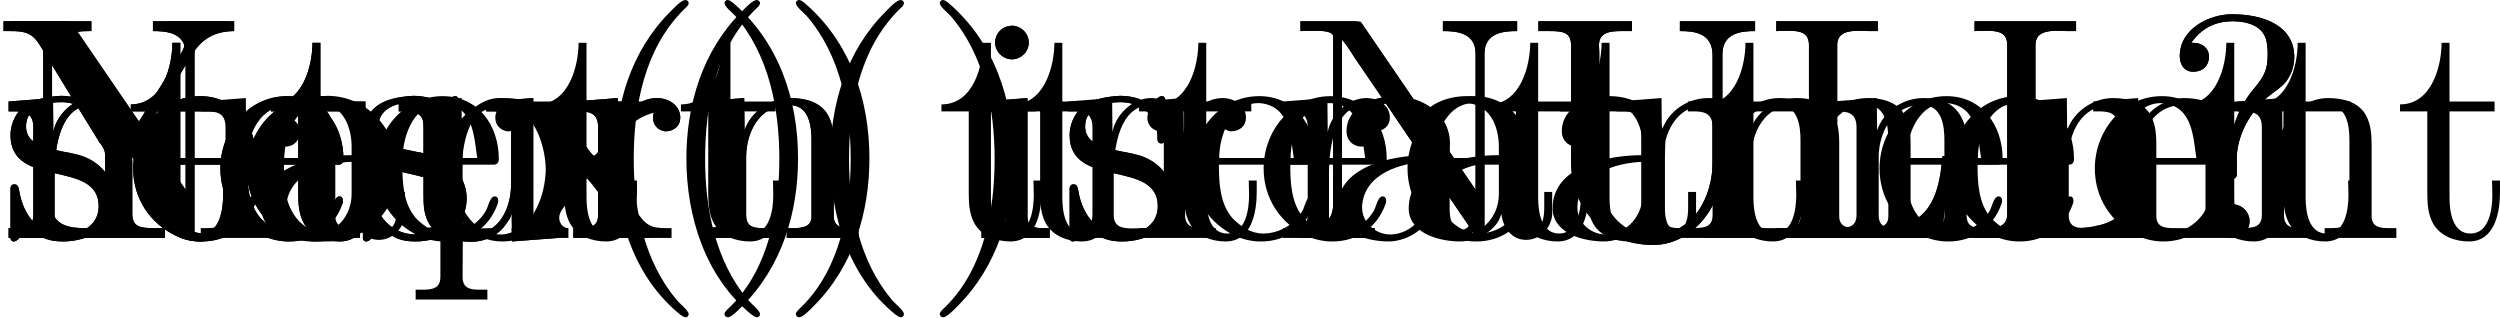
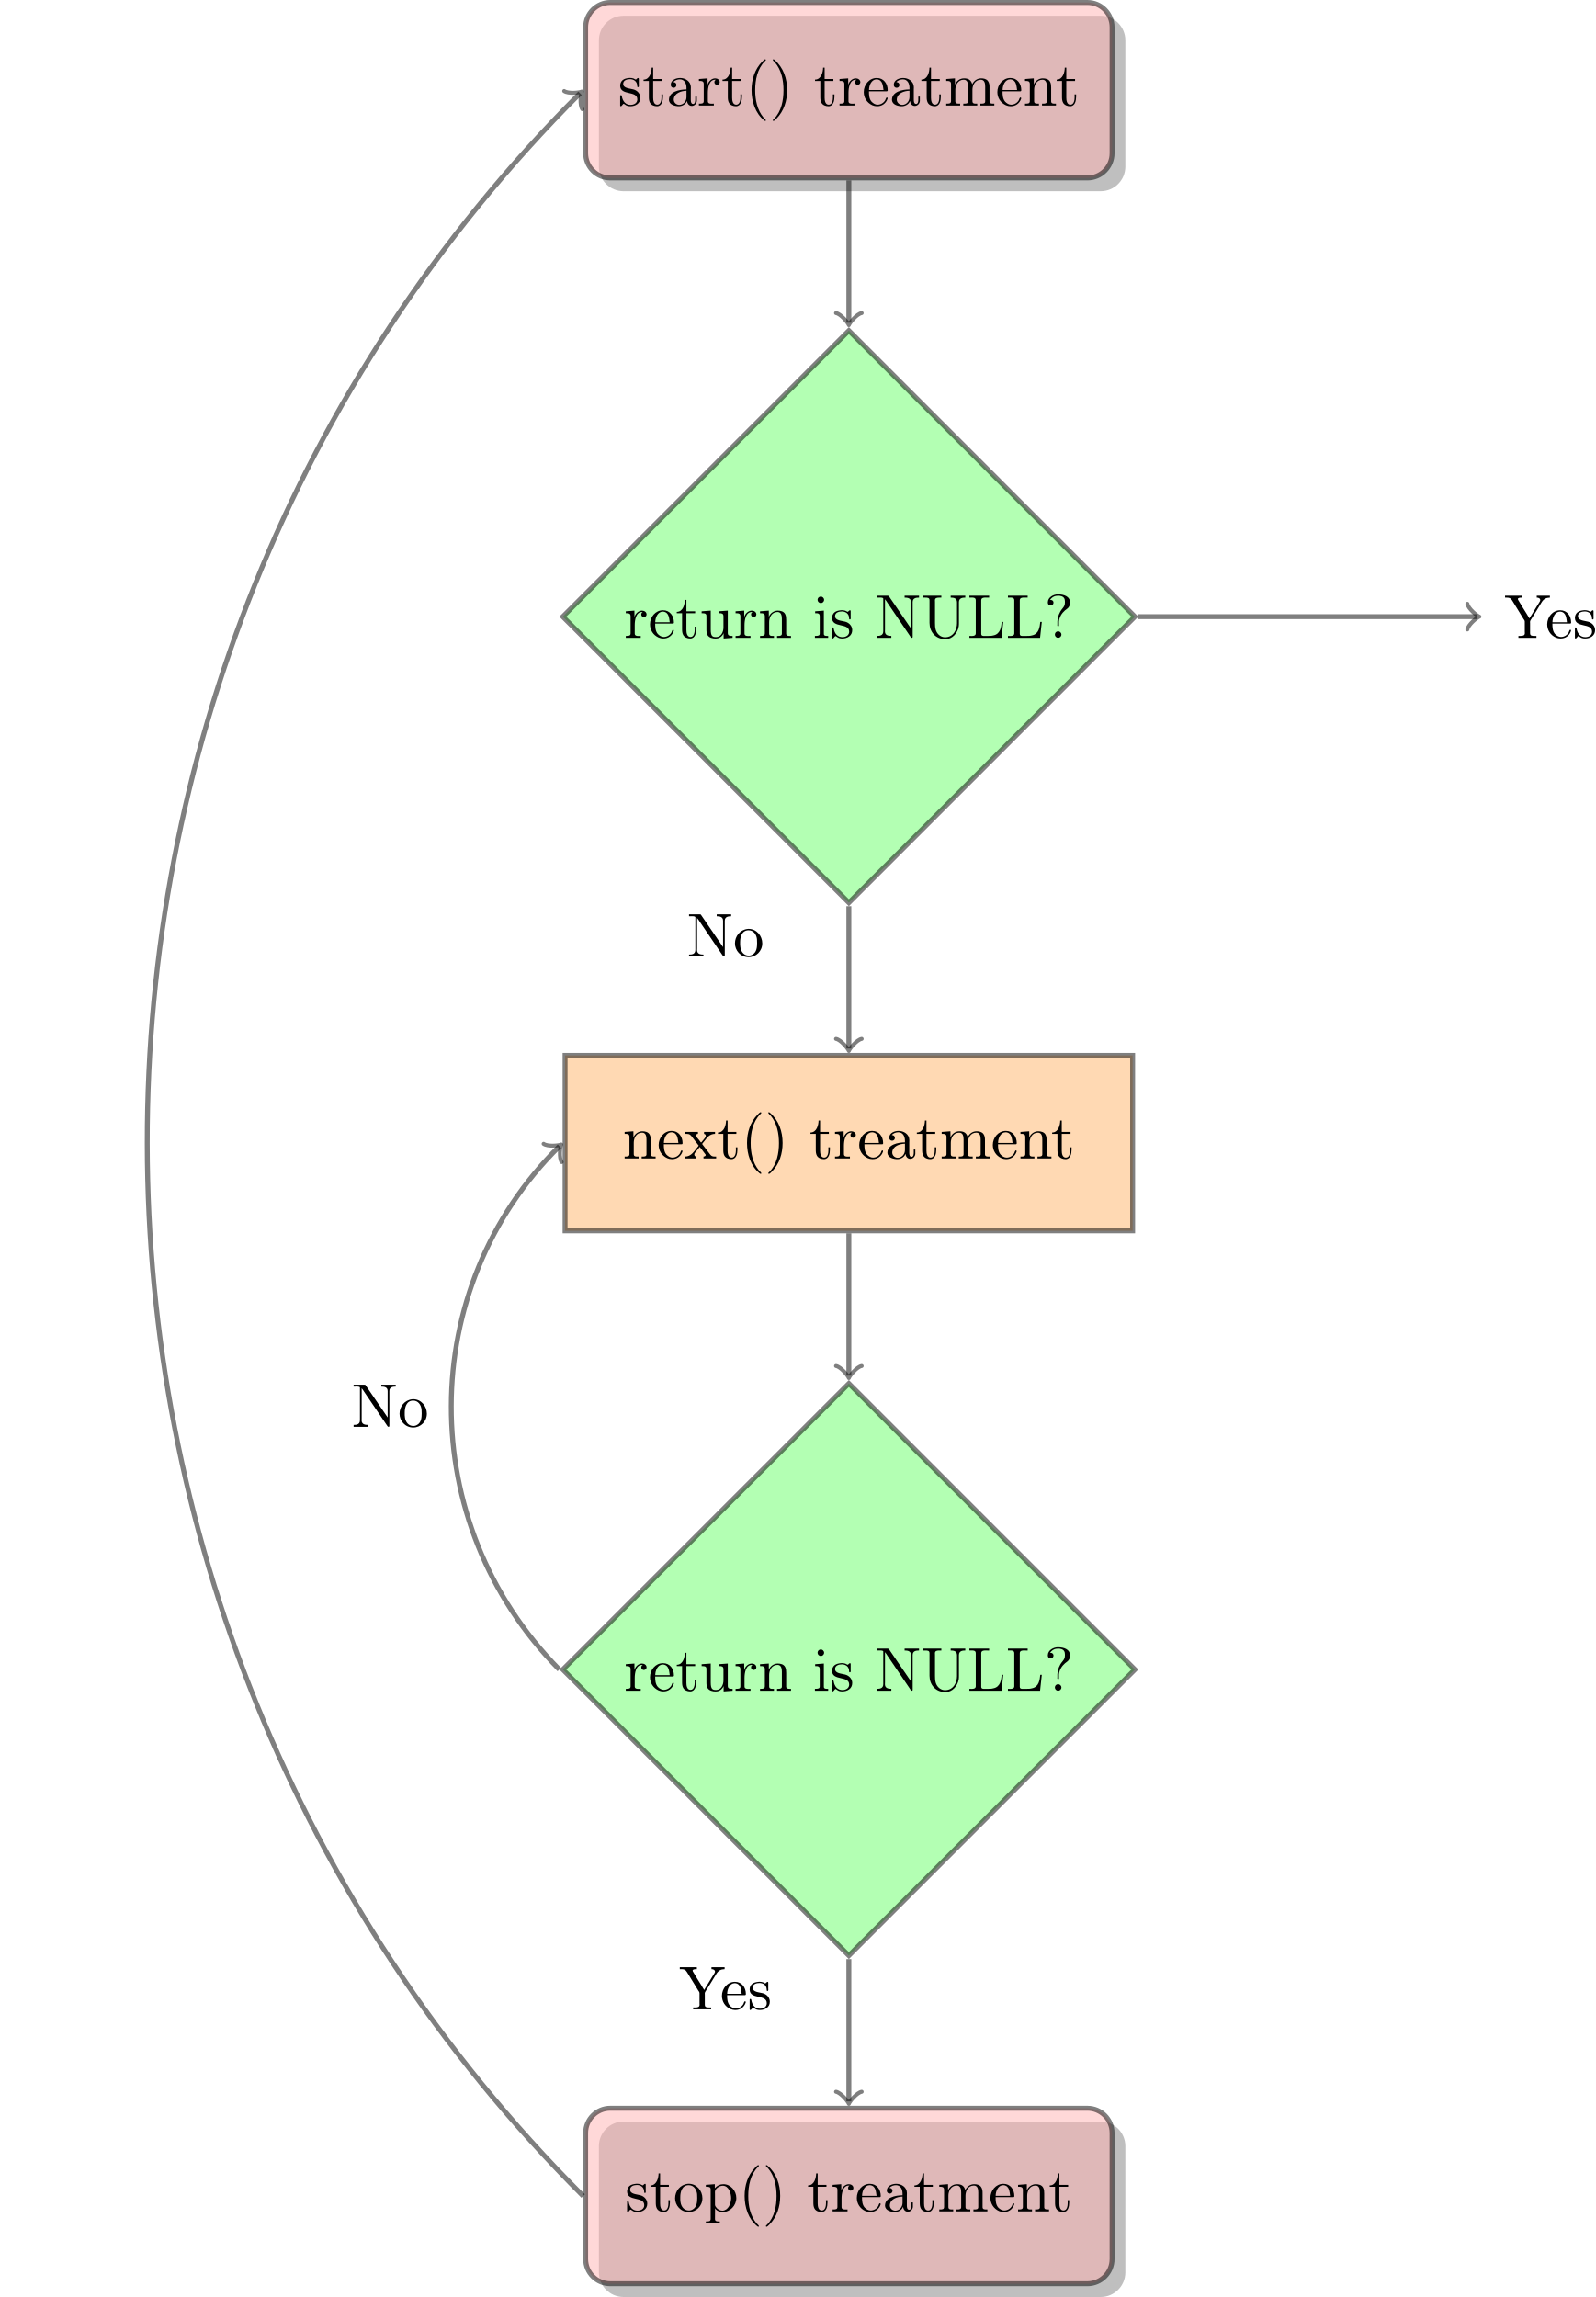
- <svg xmlns="http://www.w3.org/2000/svg" xmlns:xlink="http://www.w3.org/1999/xlink" version="1.1" width="109.898pt" height="13.948pt" viewBox="191.962 131.365 109.898 13.948">
+ <svg xmlns="http://www.w3.org/2000/svg" xmlns:xlink="http://www.w3.org/1999/xlink" version="1.1" width="360.722pt" height="519.471pt" viewBox="-.001 121.439 360.722 519.471">
  <defs>
    <path id="g10-40" d="M3.158-7.472C3.019-7.422 2.839-7.223 2.72-7.103C1.494-5.878 .996-4.184 .996-2.501C.996-.697 1.584 1.225 3.049 2.401C3.098 2.431 3.158 2.481 3.218 2.481S3.308 2.421 3.308 2.381C3.308 2.271 3.039 2.062 2.929 1.933C1.903 .707 1.584-.927 1.584-2.491C1.584-4.134 1.913-5.938 3.148-7.173C3.208-7.233 3.308-7.303 3.308-7.382C3.308-7.442 3.258-7.482 3.198-7.482C3.188-7.482 3.168-7.472 3.158-7.472Z" />
    <path id="g10-41" d="M.618-7.472C.578-7.452 .558-7.422 .558-7.392C.558-7.273 .787-7.103 .897-6.984C1.963-5.748 2.281-4.065 2.281-2.491C2.281-.887 1.953 .936 .757 2.132C.687 2.202 .558 2.301 .558 2.381C.558 2.431 .608 2.481 .667 2.481H.677C.797 2.461 .996 2.252 1.116 2.132C2.371 .877 2.869-.817 2.869-2.511C2.869-4.344 2.271-6.167 .817-7.402C.767-7.432 .717-7.482 .658-7.482C.648-7.482 .638-7.482 .618-7.472Z" />
    <path id="g10-63" d="M.907-6.137C1.235-6.605 1.674-6.814 2.212-6.814C2.57-6.814 3.029-6.725 3.208-6.366C3.288-6.217 3.298-6.037 3.308-5.868V-5.748C3.308-5.33 3.218-5.101 2.889-4.712C2.411-4.154 2.142-3.427 2.092-2.7V-2.202C2.092-2.162 2.082-2.102 2.082-2.052C2.082-1.963 2.102-1.883 2.202-1.873H2.252C2.301-1.893 2.331-1.933 2.341-1.983V-2.64C2.411-3.357 2.78-3.975 3.318-4.443C3.507-4.603 3.726-4.722 3.885-4.922C4.055-5.141 4.144-5.42 4.144-5.689C4.144-6.645 3.238-7.034 2.182-7.034C1.484-7.034 .548-6.585 .548-5.719C.548-5.499 .658-5.23 .966-5.23C1.285-5.23 1.465-5.43 1.465-5.699C1.465-5.978 1.245-6.137 .976-6.137H.907ZM2.132-1.056C1.883-1.026 1.684-.807 1.684-.538C1.684-.249 1.933-.01 2.212-.01C2.481-.01 2.74-.229 2.74-.538C2.74-.827 2.491-1.066 2.212-1.066C2.182-1.066 2.162-1.056 2.132-1.056Z" />
    <path id="g10-76" d="M.329-6.814V-6.506C.458-6.506 .588-6.516 .707-6.516C1.066-6.516 1.355-6.466 1.355-6.067V-.747C1.355-.369 1.026-.309 .687-.309C.558-.309 .438-.319 .329-.319V-.01H5.519L5.798-2.58H5.549C5.469-1.773 5.34-.618 4.194-.399C3.905-.319 3.616-.319 3.328-.319H2.59C2.391-.339 2.242-.389 2.242-.658V-6.067C2.242-6.466 2.6-6.516 2.929-6.516C3.039-6.516 3.138-6.506 3.228-6.506H3.517V-6.814H.329Z" />
    <path id="g10-78" d="M.329-6.814V-6.506C.468-6.506 .628-6.516 .787-6.516C1.086-6.516 1.355-6.486 1.355-6.336V-1.066C1.355-.369 .777-.319 .329-.319V-.01H2.66V-.319C2.232-.319 1.624-.379 1.624-1.046C1.624-1.136 1.634-1.235 1.634-1.315V-6.237C1.793-6.057 1.923-5.838 2.052-5.639C3.278-3.856 4.473-2.052 5.699-.269C5.768-.169 5.838-.01 5.978-.01C6.077-.01 6.107-.08 6.107-.169V-5.788C6.107-6.456 6.705-6.506 7.133-6.506V-6.814H4.802V-6.506C5.23-6.506 5.828-6.456 5.828-5.798V-1.524L2.222-6.795L2.042-6.814H.329Z" />
    <path id="g10-85" d="M.329-6.814V-6.506H.677C1.106-6.506 1.355-6.466 1.355-6.057V-2.411C1.355-1.036 2.281 .209 3.935 .209C5.061 .209 5.918-.807 6.077-1.863C6.107-2.062 6.107-2.271 6.107-2.471V-5.768C6.107-6.456 6.705-6.506 7.133-6.506V-6.814H4.772V-6.506C5.21-6.506 5.798-6.456 5.798-5.748V-2.371C5.798-1.375 5.25-.1 3.856-.1C3.138-.1 2.56-.638 2.361-1.305C2.252-1.674 2.242-2.052 2.242-2.431V-5.828C2.242-5.898 2.232-5.988 2.232-6.067C2.232-6.466 2.58-6.506 2.939-6.506H3.268V-6.814H.329Z" />
    <path id="g10-89" d="M.11-6.814V-6.506H.329C.787-6.506 1.016-6.446 1.255-6.057L1.524-5.619C2.042-4.762 2.56-3.915 3.088-3.068C3.168-2.949 3.298-2.8 3.298-2.64V-1.006C3.298-.936 3.308-.857 3.308-.767C3.308-.359 2.959-.319 2.58-.319H2.271V-.01H5.181V-.319H4.872C4.423-.319 4.154-.339 4.154-.777V-2.391C4.154-2.451 4.144-2.511 4.144-2.58C4.144-2.77 4.274-2.909 4.364-3.068C4.912-3.935 5.469-4.822 5.998-5.719C6.346-6.306 6.775-6.496 7.352-6.506V-6.814H5.23V-6.506C5.489-6.506 5.798-6.416 5.798-6.077C5.768-5.928 5.689-5.808 5.609-5.689L5.36-5.29C5.071-4.822 4.782-4.344 4.493-3.875L4.214-3.427C4.164-3.337 4.095-3.248 4.055-3.148H4.045C4.005-3.248 3.945-3.328 3.885-3.417L3.587-3.915C3.158-4.623 2.69-5.31 2.291-6.027C2.252-6.097 2.182-6.177 2.182-6.267V-6.296C2.232-6.496 2.57-6.506 2.809-6.506H2.869V-6.814H.11Z" />
    <path id="g10-97" d="M1.116-3.796C1.365-4.105 1.803-4.244 2.172-4.244C2.909-4.244 3.238-3.577 3.238-2.869V-2.61C2.092-2.61 .408-2.252 .408-.946V-.867C.488-.1 1.455 .1 2.022 .1C2.531 .1 3.178-.239 3.308-.747H3.318C3.377-.319 3.646 .05 4.095 .05C4.503 .05 4.862-.279 4.912-.727V-1.455H4.663V-.946C4.663-.677 4.613-.269 4.304-.269C3.985-.269 3.935-.658 3.935-.927V-2.59C3.935-2.72 3.945-2.839 3.945-2.969C3.945-3.935 3.039-4.463 2.212-4.463C1.584-4.463 .697-4.154 .697-3.357C.697-3.068 .907-2.879 1.166-2.879C1.445-2.879 1.614-3.098 1.614-3.337C1.614-3.626 1.385-3.796 1.116-3.796ZM3.238-2.401V-1.395C3.238-.707 2.76-.159 2.112-.12H2.072C1.604-.12 1.186-.488 1.186-.966V-1.016C1.255-2.022 2.381-2.371 3.238-2.401Z" />
    <path id="g10-101" d="M1.116-2.311H3.985C4.095-2.311 4.144-2.381 4.144-2.491C4.144-3.547 3.497-4.463 2.381-4.463C1.156-4.463 .279-3.377 .279-2.192C.279-1.275 .787-.458 1.664-.06C1.893 .04 2.162 .1 2.411 .1H2.441C3.208 .1 3.846-.329 4.115-1.096C4.125-1.126 4.125-1.166 4.125-1.196C4.125-1.265 4.085-1.315 4.015-1.315C3.866-1.315 3.806-.986 3.746-.877C3.497-.438 3.019-.149 2.501-.149C2.132-.149 1.813-.359 1.544-.628C1.146-1.086 1.116-1.733 1.116-2.311ZM1.126-2.521C1.126-3.288 1.534-4.244 2.351-4.244H2.401C3.377-4.154 3.367-3.118 3.467-2.521H1.126Z" />
    <path id="g10-105" d="M.369-4.294V-3.985H.558C.847-3.985 1.106-3.945 1.106-3.487V-.727C1.106-.379 .927-.319 .329-.319V-.01H2.471V-.319H2.271C2.012-.319 1.773-.349 1.773-.667V-4.403L.369-4.294ZM1.205-6.665C.956-6.635 .757-6.416 .757-6.147C.757-5.858 1.006-5.619 1.285-5.619C1.554-5.619 1.813-5.838 1.813-6.147C1.813-6.436 1.564-6.675 1.285-6.675C1.255-6.675 1.235-6.665 1.205-6.665Z" />
    <path id="g10-109" d="M.319-4.294V-3.985H.468C.797-3.985 1.096-3.955 1.096-3.487V-.737C1.096-.329 .817-.319 .379-.319H.319V-.01H2.57V-.319H2.311C2.032-.319 1.793-.359 1.793-.727V-2.55C1.793-3.278 2.192-4.184 3.148-4.184C3.786-4.184 3.856-3.527 3.856-3.068V-.697C3.856-.339 3.557-.319 3.228-.319H3.078V-.01H5.33V-.319H5.071C4.792-.319 4.553-.359 4.553-.727V-2.55C4.553-3.278 4.951-4.184 5.908-4.184C6.545-4.184 6.615-3.527 6.615-3.068V-.697C6.615-.339 6.316-.319 5.988-.319H5.838V-.01H8.09V-.319H7.88C7.582-.319 7.313-.349 7.313-.697V-2.949C7.313-3.318 7.293-3.646 7.054-3.985C6.795-4.314 6.366-4.403 5.968-4.403C5.32-4.403 4.792-4.025 4.523-3.447C4.334-4.154 3.885-4.403 3.198-4.403C2.56-4.403 1.953-4.005 1.743-3.387L1.733-4.403L.319-4.294Z" />
    <path id="g10-110" d="M.319-4.294V-3.985H.468C.797-3.985 1.096-3.955 1.096-3.487V-.737C1.096-.329 .817-.319 .379-.319H.319V-.01H2.57V-.319H2.311C2.032-.319 1.793-.359 1.793-.727V-2.55C1.793-3.268 2.162-4.184 3.148-4.184C3.786-4.184 3.846-3.497 3.846-3.068V-.687C3.846-.349 3.557-.319 3.248-.319H3.068V-.01H5.32V-.319H5.071C4.802-.319 4.543-.359 4.543-.697V-2.879C4.543-3.208 4.533-3.547 4.374-3.846C4.144-4.284 3.636-4.403 3.178-4.403C2.57-4.403 1.943-3.985 1.743-3.387L1.733-4.403L.319-4.294Z" />
    <path id="g10-111" d="M2.341-4.463C1.086-4.334 .279-3.278 .279-2.122C.279-.996 1.166 .1 2.491 .1C3.686 .1 4.692-.877 4.692-2.132C4.692-3.318 3.796-4.473 2.471-4.473C2.431-4.473 2.381-4.463 2.341-4.463ZM1.116-1.893V-2.331C1.116-3.088 1.355-4.244 2.481-4.244C3.288-4.244 3.746-3.567 3.836-2.809C3.856-2.59 3.856-2.381 3.856-2.162C3.856-1.514 3.786-.707 3.148-.339C2.949-.209 2.73-.149 2.501-.149C1.773-.149 1.265-.717 1.156-1.494C1.136-1.624 1.136-1.763 1.116-1.893Z" />
    <path id="g10-112" d="M.269-4.294V-3.985H.458C.757-3.985 1.046-3.955 1.046-3.557V1.215C1.046 1.574 .787 1.614 .498 1.614H.269V1.923H2.521V1.614H2.281C1.983 1.614 1.743 1.574 1.743 1.215L1.753-.508C1.983-.1 2.54 .1 2.969 .1C4.204 .1 5.191-.956 5.191-2.162C5.191-3.357 4.264-4.403 3.098-4.403C2.55-4.403 2.072-4.164 1.714-3.756V-4.403L.269-4.294ZM4.344-1.983C4.294-1.255 3.905-.209 2.999-.12H2.939C2.511-.12 2.122-.359 1.883-.717C1.803-.827 1.743-.927 1.743-1.066V-2.74C1.743-2.869 1.733-2.999 1.733-3.128C1.733-3.656 2.411-4.154 2.999-4.154C4.005-4.154 4.354-2.849 4.354-2.142C4.354-2.092 4.354-2.032 4.344-1.983Z" />
    <path id="g10-114" d="M.269-4.294V-3.985H.418C.747-3.985 1.046-3.955 1.046-3.487V-.737C1.046-.329 .767-.319 .329-.319H.269V-.01H2.68V-.319C2.56-.319 2.421-.309 2.301-.309C1.983-.309 1.714-.359 1.714-.727V-2.052C1.714-2.899 1.913-4.184 2.889-4.184C2.929-4.184 2.959-4.184 2.999-4.174V-4.164C2.849-4.105 2.77-3.945 2.77-3.786C2.77-3.557 2.919-3.397 3.148-3.357C3.437-3.357 3.626-3.537 3.626-3.786C3.626-4.184 3.248-4.403 2.889-4.403C2.301-4.403 1.773-3.875 1.674-3.337L1.664-4.403L.269-4.294Z" />
    <path id="g10-115" d="M1.753-4.463C1.385-4.423 .996-4.354 .707-4.105C.468-3.895 .329-3.557 .329-3.238C.329-1.534 3.098-2.501 3.098-1.006C3.098-.399 2.55-.12 2.002-.12C1.245-.12 .737-.658 .598-1.514C.578-1.604 .568-1.694 .448-1.694C.369-1.694 .329-1.634 .329-1.564V.01C.339 .06 .369 .09 .418 .1H.438C.598 .1 .757-.269 .877-.299H.887C.966-.299 1.235-.05 1.445 .02C1.614 .08 1.793 .1 1.973 .1C2.8 .1 3.587-.339 3.587-1.255C3.587-1.913 3.108-2.451 2.451-2.62C1.833-2.79 .817-2.79 .817-3.517C.817-4.125 1.484-4.274 1.923-4.274C2.411-4.274 3.088-4.005 3.088-3.148C3.088-3.059 3.098-2.979 3.208-2.979C3.308-2.979 3.347-3.059 3.347-3.158C3.347-3.208 3.337-3.258 3.337-3.298V-4.324C3.337-4.384 3.308-4.463 3.228-4.463C3.068-4.463 2.969-4.214 2.859-4.214H2.849C2.77-4.214 2.61-4.344 2.491-4.384C2.311-4.443 2.112-4.473 1.923-4.473C1.863-4.473 1.813-4.463 1.753-4.463Z" />
    <path id="g10-116" d="M1.484-6.137C1.484-5.45 1.196-4.204 .179-4.204V-3.985H1.036V-1.415C1.036-1.086 1.056-.757 1.215-.468C1.435-.07 1.903 .1 2.341 .1C3.158 .1 3.318-.817 3.318-1.445V-1.813H3.068C3.068-1.664 3.078-1.514 3.078-1.355C3.078-.917 2.979-.149 2.391-.149C1.823-.149 1.733-.837 1.733-1.285V-3.985H3.148V-4.294H1.733V-6.137H1.484Z" />
    <path id="g10-117" d="M.319-4.294V-3.985H.458C.737-3.985 1.026-3.965 1.086-3.666C1.096-3.557 1.096-3.457 1.096-3.347V-1.365C1.096-1.036 1.106-.727 1.285-.438C1.554-.01 2.122 .11 2.59 .11C3.039 .11 3.447-.09 3.696-.458C3.766-.558 3.836-.658 3.866-.777L3.875 .1L5.32-.01V-.319H5.171C4.842-.319 4.543-.349 4.543-.797V-4.403L3.068-4.294V-3.985H3.218C3.547-3.985 3.846-3.955 3.846-3.487V-1.684C3.846-.946 3.467-.13 2.64-.13C2.082-.13 1.793-.269 1.793-1.325V-4.403L.319-4.294Z" />
    <path id="g10-120" d="M.169-4.294V-3.985H.369C.887-3.985 1.026-3.776 1.255-3.487L2.192-2.262C2.232-2.222 2.311-2.142 2.311-2.082C2.301-2.032 2.222-1.953 2.192-1.913C1.594-1.225 1.156-.319 .12-.319V-.01H1.903V-.319C1.714-.319 1.614-.498 1.614-.638C1.614-.837 1.763-.976 1.883-1.126S2.122-1.435 2.252-1.584C2.331-1.684 2.421-1.773 2.481-1.883C2.73-1.614 2.939-1.295 3.158-1.006L3.347-.757C3.387-.707 3.457-.638 3.457-.568C3.457-.408 3.238-.319 3.098-.319V-.01H5.141V-.319H4.961C4.792-.319 4.603-.329 4.453-.408C4.274-.498 4.154-.687 4.035-.837C3.706-1.275 3.357-1.714 3.029-2.152L2.939-2.271C2.919-2.291 2.899-2.321 2.889-2.351C2.889-2.411 2.959-2.471 2.989-2.511L3.298-2.889C3.477-3.108 3.636-3.347 3.846-3.547C4.154-3.826 4.543-3.985 4.961-3.985V-4.294H3.188V-3.985C3.387-3.935 3.467-3.836 3.467-3.676C3.467-3.387 3.148-3.128 2.979-2.899C2.909-2.809 2.76-2.6 2.71-2.6C2.65-2.6 2.511-2.829 2.421-2.939C2.202-3.218 1.853-3.577 1.853-3.746C1.853-3.895 2.072-3.975 2.202-3.985V-4.294H.169Z" />
  </defs>
  <g id="page1" transform="matrix(1.4 0 0 1.4 0 0)">
-     <use x="137.116" y="101.314" xlink:href="#g10-115" />
-     <use x="141.044" y="101.314" xlink:href="#g10-116" />
-     <use x="144.918" y="101.314" xlink:href="#g10-97" />
-     <use x="149.898" y="101.314" xlink:href="#g10-114" />
-     <use x="153.799" y="101.314" xlink:href="#g10-116" />
-     <use x="157.672" y="101.314" xlink:href="#g10-40" />
-     <use x="161.546" y="101.314" xlink:href="#g10-41" />
-     <use x="168.739" y="101.314" xlink:href="#g10-116" />
-     <use x="172.613" y="101.314" xlink:href="#g10-114" />
-     <use x="176.514" y="101.314" xlink:href="#g10-101" />
-     <use x="180.941" y="101.314" xlink:href="#g10-97" />
-     <use x="185.921" y="101.314" xlink:href="#g10-116" />
-     <use x="189.794" y="101.314" xlink:href="#g10-109" />
-     <use x="198.094" y="101.314" xlink:href="#g10-101" />
-     <use x="202.521" y="101.314" xlink:href="#g10-110" />
-     <use x="207.778" y="101.314" xlink:href="#g10-116" />
-     <use x="137.116" y="101.314" xlink:href="#g10-114" />
-     <use x="141.017" y="101.314" xlink:href="#g10-101" />
-     <use x="145.443" y="101.314" xlink:href="#g10-116" />
-     <use x="149.317" y="101.314" xlink:href="#g10-117" />
-     <use x="154.85" y="101.314" xlink:href="#g10-114" />
-     <use x="158.751" y="101.314" xlink:href="#g10-110" />
-     <use x="167.605" y="101.314" xlink:href="#g10-105" />
-     <use x="170.372" y="101.314" xlink:href="#g10-115" />
-     <use x="177.62" y="101.314" xlink:href="#g10-78" />
-     <use x="185.091" y="101.314" xlink:href="#g10-85" />
-     <use x="192.561" y="101.314" xlink:href="#g10-76" />
-     <use x="198.786" y="101.314" xlink:href="#g10-76" />
-     <use x="205.011" y="101.314" xlink:href="#g10-63" />
-     <use x="137.116" y="101.314" xlink:href="#g10-89" />
-     <use x="143.756" y="101.314" xlink:href="#g10-101" />
-     <use x="148.182" y="101.314" xlink:href="#g10-115" />
-     <use x="143.101" y="101.314" xlink:href="#g10-110" />
-     <use x="148.634" y="101.314" xlink:href="#g10-101" />
-     <use x="153.061" y="101.314" xlink:href="#g10-120" />
-     <use x="158.318" y="101.314" xlink:href="#g10-116" />
-     <use x="162.191" y="101.314" xlink:href="#g10-40" />
-     <use x="166.065" y="101.314" xlink:href="#g10-41" />
-     <use x="173.258" y="101.314" xlink:href="#g10-116" />
-     <use x="177.131" y="101.314" xlink:href="#g10-114" />
-     <use x="181.032" y="101.314" xlink:href="#g10-101" />
-     <use x="185.459" y="101.314" xlink:href="#g10-97" />
-     <use x="190.439" y="101.314" xlink:href="#g10-116" />
-     <use x="194.313" y="101.314" xlink:href="#g10-109" />
-     <use x="202.613" y="101.314" xlink:href="#g10-101" />
-     <use x="207.04" y="101.314" xlink:href="#g10-110" />
-     <use x="212.296" y="101.314" xlink:href="#g10-116" />
-     <use x="137.116" y="101.314" xlink:href="#g10-114" />
-     <use x="141.017" y="101.314" xlink:href="#g10-101" />
-     <use x="145.443" y="101.314" xlink:href="#g10-116" />
-     <use x="149.317" y="101.314" xlink:href="#g10-117" />
-     <use x="154.85" y="101.314" xlink:href="#g10-114" />
-     <use x="158.751" y="101.314" xlink:href="#g10-110" />
-     <use x="167.605" y="101.314" xlink:href="#g10-105" />
-     <use x="170.372" y="101.314" xlink:href="#g10-115" />
-     <use x="177.62" y="101.314" xlink:href="#g10-78" />
-     <use x="185.091" y="101.314" xlink:href="#g10-85" />
-     <use x="192.561" y="101.314" xlink:href="#g10-76" />
-     <use x="198.786" y="101.314" xlink:href="#g10-76" />
-     <use x="205.011" y="101.314" xlink:href="#g10-63" />
-     <use x="137.116" y="101.314" xlink:href="#g10-115" />
-     <use x="141.044" y="101.314" xlink:href="#g10-116" />
-     <use x="144.918" y="101.314" xlink:href="#g10-111" />
-     <use x="149.898" y="101.314" xlink:href="#g10-112" />
-     <use x="155.431" y="101.314" xlink:href="#g10-40" />
-     <use x="159.305" y="101.314" xlink:href="#g10-41" />
-     <use x="166.498" y="101.314" xlink:href="#g10-116" />
-     <use x="170.372" y="101.314" xlink:href="#g10-114" />
-     <use x="174.273" y="101.314" xlink:href="#g10-101" />
-     <use x="178.699" y="101.314" xlink:href="#g10-97" />
-     <use x="183.68" y="101.314" xlink:href="#g10-116" />
-     <use x="187.553" y="101.314" xlink:href="#g10-109" />
-     <use x="195.853" y="101.314" xlink:href="#g10-101" />
-     <use x="200.28" y="101.314" xlink:href="#g10-110" />
-     <use x="205.537" y="101.314" xlink:href="#g10-116" />
-     <use x="137.116" y="101.314" xlink:href="#g10-78" />
-     <use x="144.586" y="101.314" xlink:href="#g10-111" />
-     <use x="137.116" y="101.314" xlink:href="#g10-78" />
-     <use x="144.586" y="101.314" xlink:href="#g10-111" />
-     <use x="137.116" y="101.314" xlink:href="#g10-89" />
-     <use x="143.756" y="101.314" xlink:href="#g10-101" />
-     <use x="148.182" y="101.314" xlink:href="#g10-115" />
+     <path d="M177.797 89.285H100.726C98.523 89.285 96.738 91.07 96.738 93.269V113.648C96.738 115.847 98.523 117.633 100.726 117.633H177.797C179.996 117.633 181.781 115.847 181.781 113.648V93.269C181.781 91.07 179.996 89.285 177.797 89.285Z" fill="#808080" fill-opacity=".5" />
+     <path d="M175.652 87.141H98.582C96.379 87.141 94.598 88.926 94.598 91.125V111.504C94.598 113.703 96.379 115.488 98.582 115.488H175.652C177.852 115.488 179.637 113.703 179.637 111.504V91.125C179.637 88.926 177.852 87.141 175.652 87.141Z" fill="#ffb3b3" fill-opacity=".5" />
+     <path d="M175.652 87.141H98.582C96.379 87.141 94.598 88.926 94.598 91.125V111.504C94.598 113.703 96.379 115.488 98.582 115.488H175.652C177.852 115.488 179.637 113.703 179.637 111.504V91.125C179.637 88.926 177.852 87.141 175.652 87.141Z" stroke="#000" fill="none" stroke-width=".797" stroke-miterlimit="10" stroke-opacity=".5" />
+     <g transform="matrix(1 0 0 1 -37.2683 2.49)">
+       <use x="137.116" y="101.314" xlink:href="#g10-115" />
+       <use x="141.044" y="101.314" xlink:href="#g10-116" />
+       <use x="144.918" y="101.314" xlink:href="#g10-97" />
+       <use x="149.898" y="101.314" xlink:href="#g10-114" />
+       <use x="153.799" y="101.314" xlink:href="#g10-116" />
+       <use x="157.672" y="101.314" xlink:href="#g10-40" />
+       <use x="161.546" y="101.314" xlink:href="#g10-41" />
+       <use x="168.739" y="101.314" xlink:href="#g10-116" />
+       <use x="172.613" y="101.314" xlink:href="#g10-114" />
+       <use x="176.514" y="101.314" xlink:href="#g10-101" />
+       <use x="180.941" y="101.314" xlink:href="#g10-97" />
+       <use x="185.921" y="101.314" xlink:href="#g10-116" />
+       <use x="189.794" y="101.314" xlink:href="#g10-109" />
+       <use x="198.094" y="101.314" xlink:href="#g10-101" />
+       <use x="202.521" y="101.314" xlink:href="#g10-110" />
+       <use x="207.778" y="101.314" xlink:href="#g10-116" />
+     </g>
+     <path d="M183.32 186.356L137.117 140.148L90.91 186.356L137.117 232.559Z" fill="#b3ffb3" />
+     <path d="M183.32 186.356L137.117 140.148L90.91 186.356L137.117 232.559Z" stroke="#000" fill="none" stroke-width=".797" stroke-miterlimit="10" stroke-opacity=".5" />
+     <g transform="matrix(1 0 0 1 -36.3 88.471)">
+       <use x="137.116" y="101.314" xlink:href="#g10-114" />
+       <use x="141.017" y="101.314" xlink:href="#g10-101" />
+       <use x="145.443" y="101.314" xlink:href="#g10-116" />
+       <use x="149.317" y="101.314" xlink:href="#g10-117" />
+       <use x="154.85" y="101.314" xlink:href="#g10-114" />
+       <use x="158.751" y="101.314" xlink:href="#g10-110" />
+       <use x="167.605" y="101.314" xlink:href="#g10-105" />
+       <use x="170.372" y="101.314" xlink:href="#g10-115" />
+       <use x="177.62" y="101.314" xlink:href="#g10-78" />
+       <use x="185.091" y="101.314" xlink:href="#g10-85" />
+       <use x="192.561" y="101.314" xlink:href="#g10-76" />
+       <use x="198.786" y="101.314" xlink:href="#g10-76" />
+       <use x="205.011" y="101.314" xlink:href="#g10-63" />
+     </g>
+     <g transform="matrix(1 0 0 1 105.889 88.471)">
+       <use x="137.116" y="101.314" xlink:href="#g10-89" />
+       <use x="143.756" y="101.314" xlink:href="#g10-101" />
+       <use x="148.182" y="101.314" xlink:href="#g10-115" />
+     </g>
+     <path d="M91.277 285.566H182.957V257.223H91.277Z" fill="#ffd9b3" />
+     <path d="M91.277 285.566H182.957V257.223H91.277Z" stroke="#000" fill="none" stroke-width=".797" stroke-miterlimit="10" stroke-opacity=".5" />
+     <g transform="matrix(1 0 0 1 -42.5202 172.571)">
+       <use x="143.101" y="101.314" xlink:href="#g10-110" />
+       <use x="148.634" y="101.314" xlink:href="#g10-101" />
+       <use x="153.061" y="101.314" xlink:href="#g10-120" />
+       <use x="158.318" y="101.314" xlink:href="#g10-116" />
+       <use x="162.191" y="101.314" xlink:href="#g10-40" />
+       <use x="166.065" y="101.314" xlink:href="#g10-41" />
+       <use x="173.258" y="101.314" xlink:href="#g10-116" />
+       <use x="177.131" y="101.314" xlink:href="#g10-114" />
+       <use x="181.032" y="101.314" xlink:href="#g10-101" />
+       <use x="185.459" y="101.314" xlink:href="#g10-97" />
+       <use x="190.439" y="101.314" xlink:href="#g10-116" />
+       <use x="194.313" y="101.314" xlink:href="#g10-109" />
+       <use x="202.613" y="101.314" xlink:href="#g10-101" />
+       <use x="207.04" y="101.314" xlink:href="#g10-110" />
+       <use x="212.296" y="101.314" xlink:href="#g10-116" />
+     </g>
+     <path d="M183.32 356.434L137.117 310.23L90.91 356.434L137.117 402.641Z" fill="#b3ffb3" />
+     <path d="M183.32 356.434L137.117 310.23L90.91 356.434L137.117 402.641Z" stroke="#000" fill="none" stroke-width=".797" stroke-miterlimit="10" stroke-opacity=".5" />
+     <g transform="matrix(1 0 0 1 -36.3 258.552)">
+       <use x="137.116" y="101.314" xlink:href="#g10-114" />
+       <use x="141.017" y="101.314" xlink:href="#g10-101" />
+       <use x="145.443" y="101.314" xlink:href="#g10-116" />
+       <use x="149.317" y="101.314" xlink:href="#g10-117" />
+       <use x="154.85" y="101.314" xlink:href="#g10-114" />
+       <use x="158.751" y="101.314" xlink:href="#g10-110" />
+       <use x="167.605" y="101.314" xlink:href="#g10-105" />
+       <use x="170.372" y="101.314" xlink:href="#g10-115" />
+       <use x="177.62" y="101.314" xlink:href="#g10-78" />
+       <use x="185.091" y="101.314" xlink:href="#g10-85" />
+       <use x="192.561" y="101.314" xlink:href="#g10-76" />
+       <use x="198.786" y="101.314" xlink:href="#g10-76" />
+       <use x="205.011" y="101.314" xlink:href="#g10-63" />
+     </g>
+     <path d="M177.797 429.445H100.726C98.523 429.445 96.738 431.23 96.738 433.433V453.808C96.738 456.008 98.523 457.793 100.726 457.793H177.797C179.996 457.793 181.781 456.008 181.781 453.808V433.433C181.781 431.23 179.996 429.445 177.797 429.445Z" fill="#808080" fill-opacity=".5" />
+     <path d="M175.652 427.301H98.582C96.379 427.301 94.598 429.086 94.598 431.289V451.664C94.598 453.863 96.379 455.648 98.582 455.648H175.652C177.852 455.648 179.637 453.863 179.637 451.664V431.289C179.637 429.086 177.852 427.301 175.652 427.301Z" fill="#ffb3b3" fill-opacity=".5" />
+     <path d="M175.652 427.301H98.582C96.379 427.301 94.598 429.086 94.598 431.289V451.664C94.598 453.863 96.379 455.648 98.582 455.648H175.652C177.852 455.648 179.637 453.863 179.637 451.664V431.289C179.637 429.086 177.852 427.301 175.652 427.301Z" stroke="#000" fill="none" stroke-width=".797" stroke-miterlimit="10" stroke-opacity=".5" />
+     <g transform="matrix(1 0 0 1 -36.148 342.652)">
+       <use x="137.116" y="101.314" xlink:href="#g10-115" />
+       <use x="141.044" y="101.314" xlink:href="#g10-116" />
+       <use x="144.918" y="101.314" xlink:href="#g10-111" />
+       <use x="149.898" y="101.314" xlink:href="#g10-112" />
+       <use x="155.431" y="101.314" xlink:href="#g10-40" />
+       <use x="159.305" y="101.314" xlink:href="#g10-41" />
+       <use x="166.498" y="101.314" xlink:href="#g10-116" />
+       <use x="170.372" y="101.314" xlink:href="#g10-114" />
+       <use x="174.273" y="101.314" xlink:href="#g10-101" />
+       <use x="178.699" y="101.314" xlink:href="#g10-97" />
+       <use x="183.68" y="101.314" xlink:href="#g10-116" />
+       <use x="187.553" y="101.314" xlink:href="#g10-109" />
+       <use x="195.853" y="101.314" xlink:href="#g10-101" />
+       <use x="200.28" y="101.314" xlink:href="#g10-110" />
+       <use x="205.537" y="101.314" xlink:href="#g10-116" />
+     </g>
+     <path d="M137.117 115.887V138.875" stroke="#000" fill="none" stroke-width=".797" stroke-miterlimit="10" stroke-opacity=".5" />
+     <path d="M139.188 137.32C138.41 137.449 137.246 138.875 137.117 139.262C136.988 138.875 135.82 137.449 135.043 137.32" stroke="#000" fill="none" stroke-width=".638" stroke-miterlimit="10" stroke-linecap="round" stroke-linejoin="round" stroke-opacity=".5" />
+     <path d="M183.887 186.356H238.578" stroke="#000" fill="none" stroke-width=".797" stroke-miterlimit="10" stroke-opacity=".5" />
+     <path d="M237.028 184.281C237.157 185.058 238.578 186.226 238.969 186.355C238.578 186.484 237.157 187.648 237.028 188.425" stroke="#000" fill="none" stroke-width=".638" stroke-miterlimit="10" stroke-linecap="round" stroke-linejoin="round" stroke-opacity=".5" />
+     <path d="M137.117 233.129V256.117" stroke="#000" fill="none" stroke-width=".797" stroke-miterlimit="10" stroke-opacity=".5" />
+     <path d="M139.188 254.563C138.41 254.692 137.246 256.118 137.117 256.504C136.988 256.118 135.82 254.692 135.043 254.563" stroke="#000" fill="none" stroke-width=".638" stroke-miterlimit="10" stroke-linecap="round" stroke-linejoin="round" stroke-opacity=".5" />
+     <g transform="matrix(1 0 0 1 -26.146 139.943)">
+       <use x="137.116" y="101.314" xlink:href="#g10-78" />
+       <use x="144.586" y="101.314" xlink:href="#g10-111" />
+     </g>
+     <path d="M137.117 285.969V308.953" stroke="#000" fill="none" stroke-width=".797" stroke-miterlimit="10" stroke-opacity=".5" />
+     <path d="M139.188 307.402C138.41 307.531 137.246 308.953 137.117 309.344C136.988 308.953 135.82 307.531 135.043 307.402" stroke="#000" fill="none" stroke-width=".638" stroke-miterlimit="10" stroke-linecap="round" stroke-linejoin="round" stroke-opacity=".5" />
+     <path d="M90.348 356.434C66.953 332.75 67.191 294.789 90.375 271.891" stroke="#000" fill="none" stroke-width=".797" stroke-miterlimit="10" stroke-opacity=".5" />
+     <path d="M87.813 271.508C88.449 271.973 90.285 271.801 90.652 271.617C90.465 271.984 90.27 273.813 90.723 274.457" stroke="#000" fill="none" stroke-width=".638" stroke-miterlimit="10" stroke-linecap="round" stroke-linejoin="round" stroke-opacity=".5" />
+     <g transform="matrix(1 0 0 1 -80.3273 215.922)">
+       <use x="137.116" y="101.314" xlink:href="#g10-78" />
+       <use x="144.586" y="101.314" xlink:href="#g10-111" />
+     </g>
+     <path d="M137.117 403.207V426.195" stroke="#000" fill="none" stroke-width=".797" stroke-miterlimit="10" stroke-opacity=".5" />
+     <path d="M139.188 424.641C138.41 424.774 137.246 426.196 137.117 426.586C136.988 426.196 135.82 424.774 135.043 424.641" stroke="#000" fill="none" stroke-width=".638" stroke-miterlimit="10" stroke-linecap="round" stroke-linejoin="round" stroke-opacity=".5" />
+     <g transform="matrix(1 0 0 1 -27.419 310.024)">
+       <use x="137.116" y="101.314" xlink:href="#g10-89" />
+       <use x="143.756" y="101.314" xlink:href="#g10-101" />
+       <use x="148.182" y="101.314" xlink:href="#g10-115" />
+     </g>
+     <path d="M94.199 441.477C.398 347.676 .398 195.113 93.695 101.812" stroke="#000" fill="none" stroke-width=".797" stroke-miterlimit="10" stroke-opacity=".5" />
+     <path d="M91.133 101.449C91.773 101.906 93.605 101.722 93.973 101.539C93.789 101.906 93.605 103.738 94.063 104.379" stroke="#000" fill="none" stroke-width=".638" stroke-miterlimit="10" stroke-linecap="round" stroke-linejoin="round" stroke-opacity=".5" />
  </g>
</svg>
